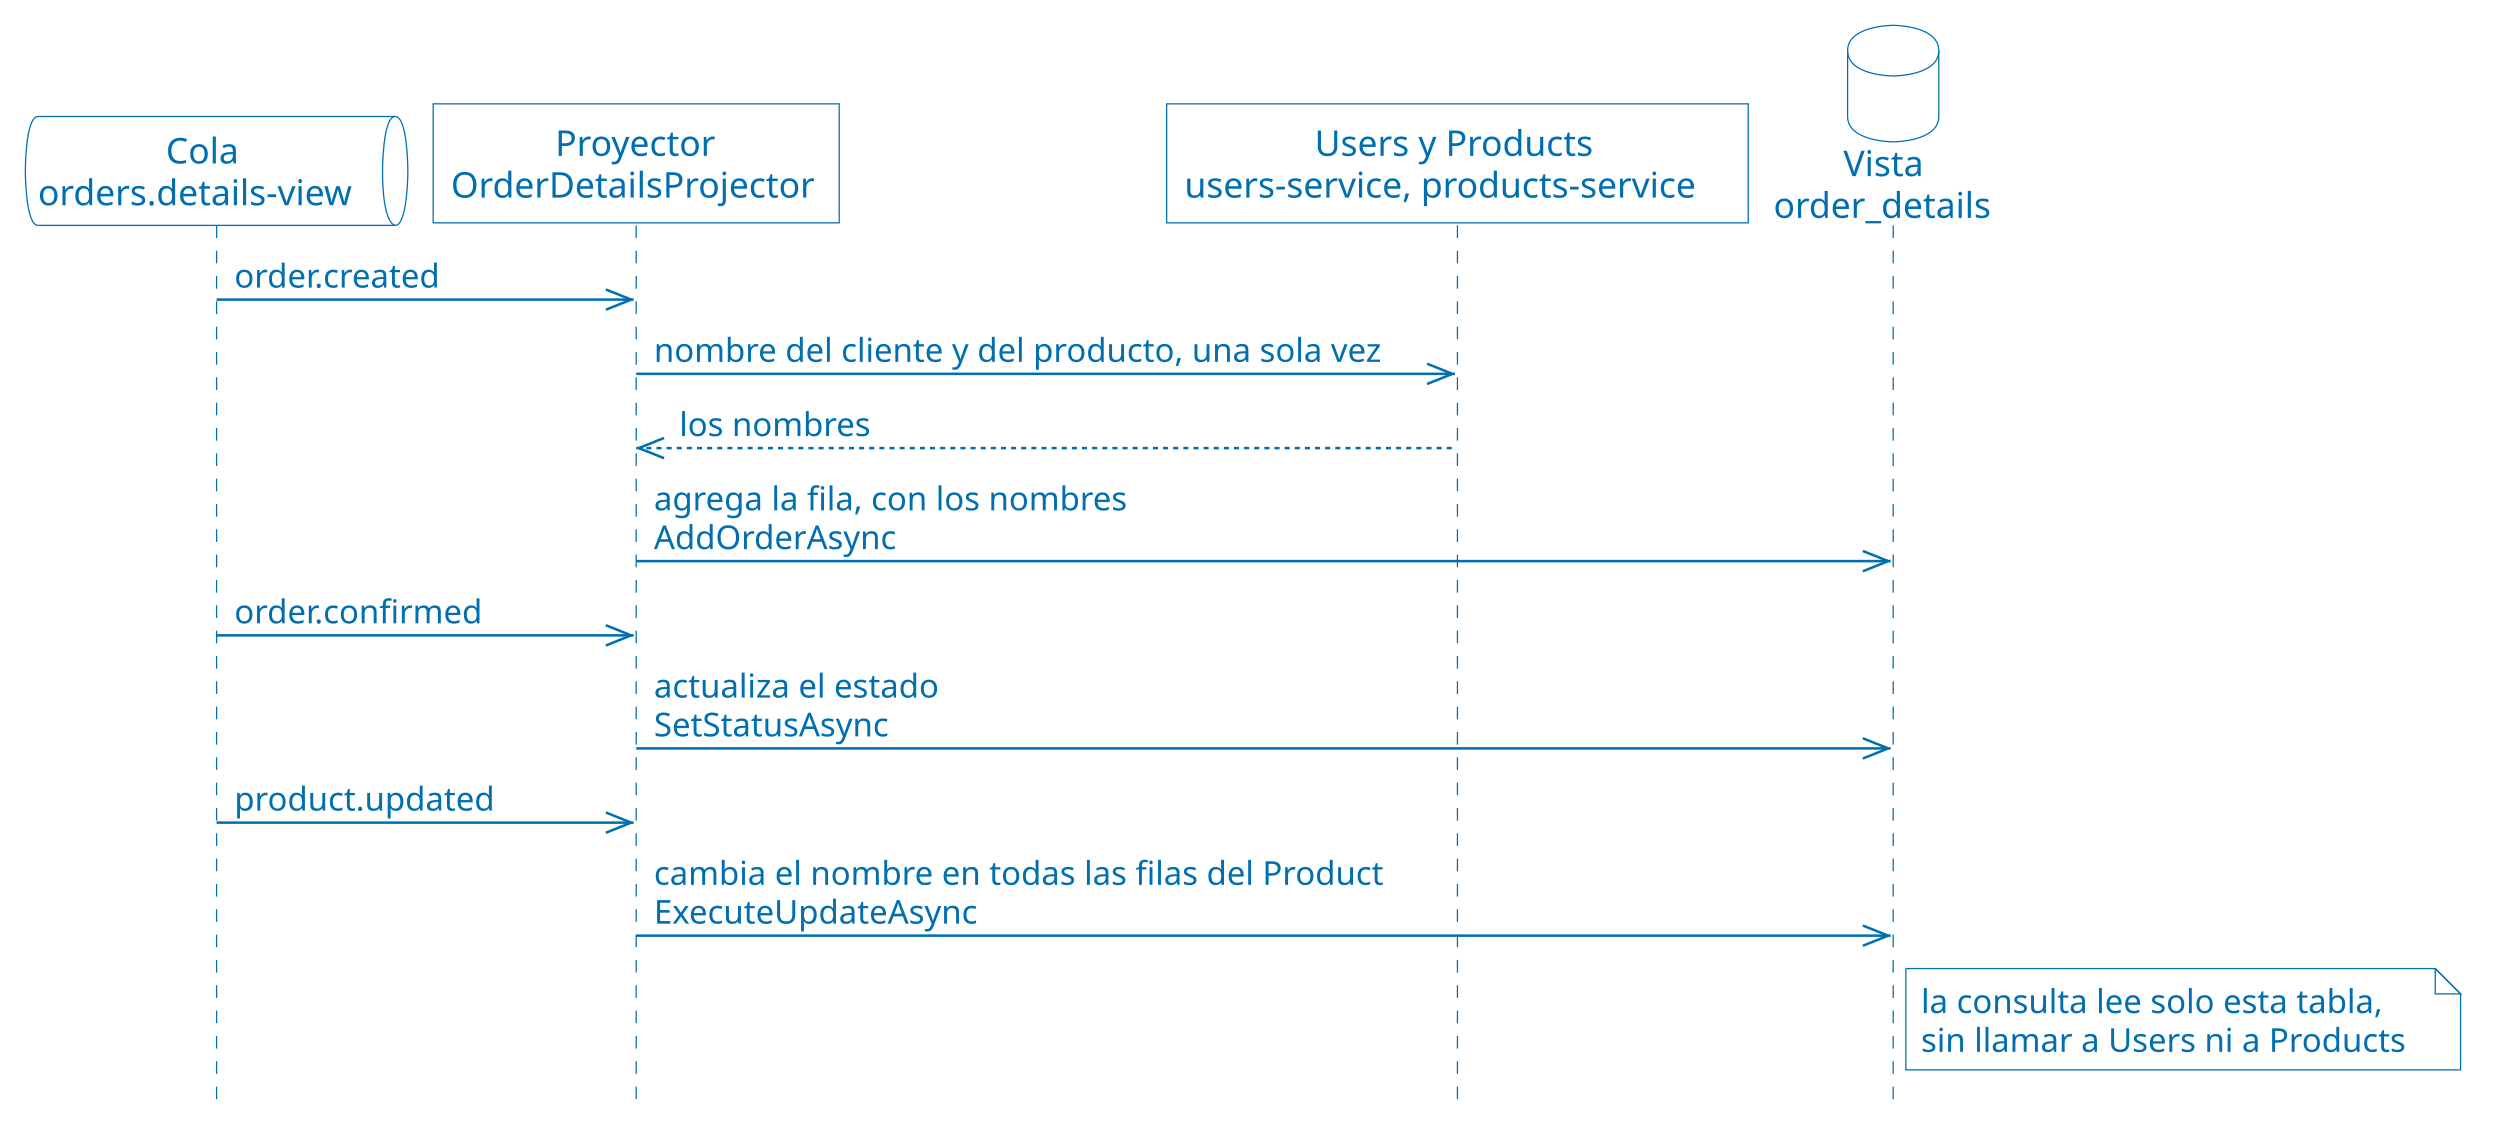
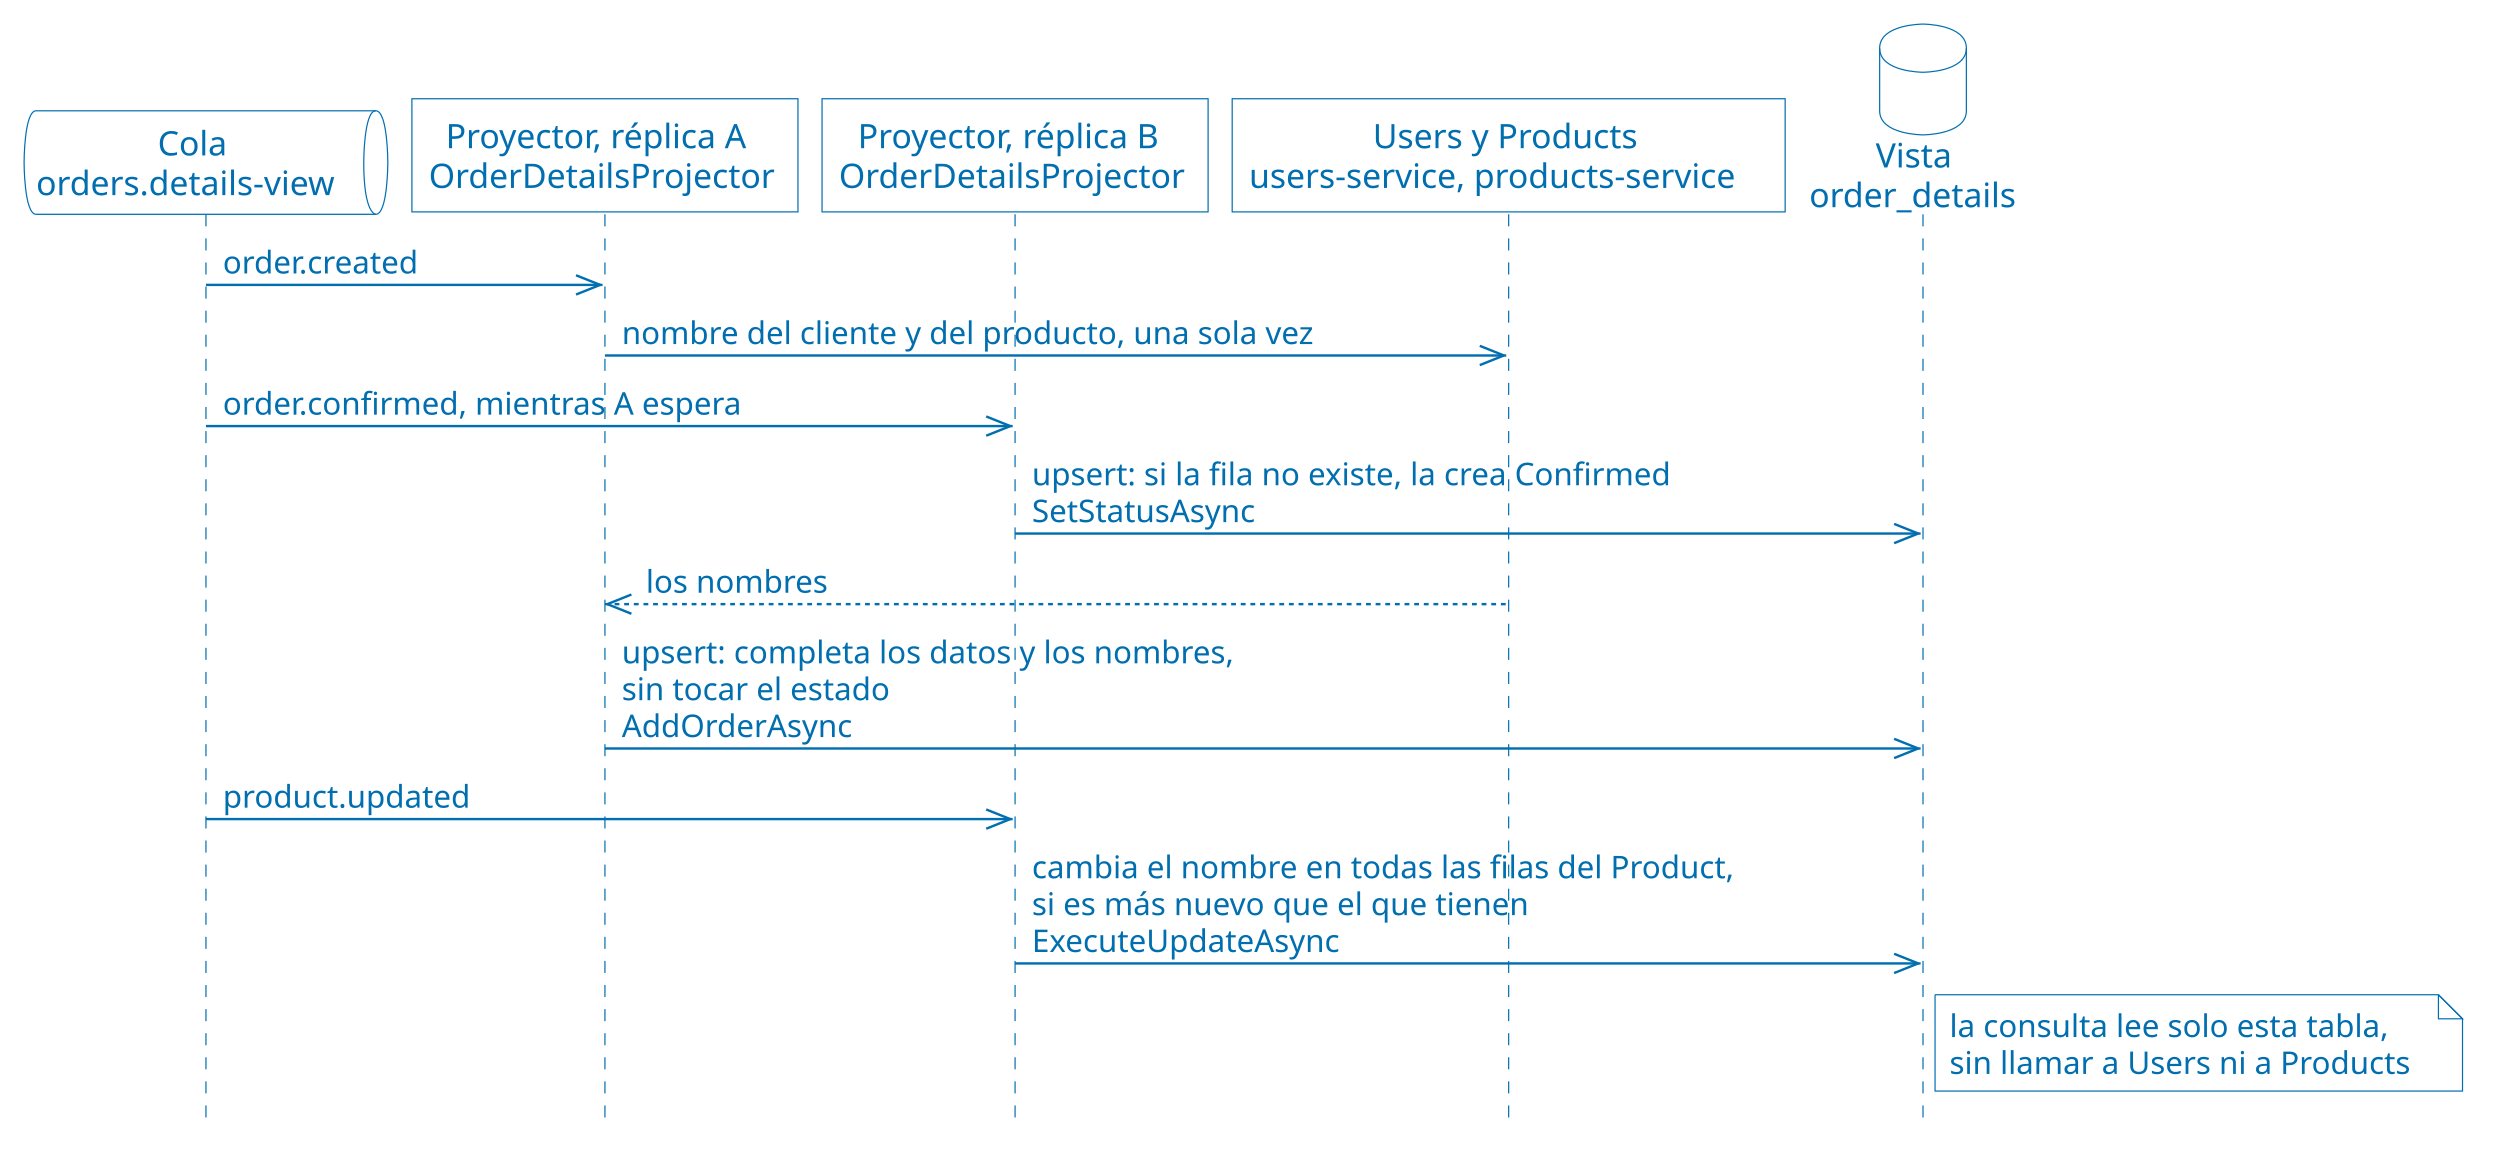
- <svg xmlns="http://www.w3.org/2000/svg" version="1.1" data-diagram-type="SEQUENCE" style="width:987px;height:449px;" width="987px" height="449px" viewBox="0 0 987 449" zoomAndPan="magnify" preserveAspectRatio="none" contentStyleType="text/css">
+ <svg xmlns="http://www.w3.org/2000/svg" version="1.1" data-diagram-type="SEQUENCE" style="width:1038px;height:479px;" width="1038px" height="479px" viewBox="0 0 1038 479" zoomAndPan="magnify" preserveAspectRatio="none" contentStyleType="text/css">
  <defs />
  <g font-family="sans-serif" lengthAdjust="spacing">
    <g class="participant-lifeline" data-qualified-name="Q" data-entity-uid="part1" id="part1-lifeline" data-source-line="3">
      <g>
-         <rect x="82.012" y="88.977" width="8" height="349.037" fill="#000" fill-opacity="0" />
-         <line x1="85.512" y1="88.977" x2="85.512" y2="438.014" style="stroke:#006EAF;stroke-width:0.5;stroke-dasharray:5,5;" />
+         <rect x="82.012" y="88.977" width="8" height="379.658" fill="#000" fill-opacity="0" />
+         <line x1="85.512" y1="88.977" x2="85.512" y2="468.635" style="stroke:#006EAF;stroke-width:0.5;stroke-dasharray:5,5;" />
      </g>
    </g>
-     <g class="participant-lifeline" data-qualified-name="PR" data-entity-uid="part2" id="part2-lifeline" data-source-line="4">
+     <g class="participant-lifeline" data-qualified-name="PA" data-entity-uid="part2" id="part2-lifeline" data-source-line="4">
      <g>
-         <rect x="247.669" y="88.977" width="8" height="349.037" fill="#000" fill-opacity="0" />
-         <line x1="251.169" y1="88.977" x2="251.169" y2="438.014" style="stroke:#006EAF;stroke-width:0.5;stroke-dasharray:5,5;" />
+         <rect x="247.669" y="88.977" width="8" height="379.658" fill="#000" fill-opacity="0" />
+         <line x1="251.169" y1="88.977" x2="251.169" y2="468.635" style="stroke:#006EAF;stroke-width:0.5;stroke-dasharray:5,5;" />
      </g>
    </g>
-     <g class="participant-lifeline" data-qualified-name="U" data-entity-uid="part3" id="part3-lifeline" data-source-line="5">
+     <g class="participant-lifeline" data-qualified-name="PB" data-entity-uid="part3" id="part3-lifeline" data-source-line="5">
      <g>
-         <rect x="571.9" y="88.977" width="8" height="349.037" fill="#000" fill-opacity="0" />
-         <line x1="575.4" y1="88.977" x2="575.4" y2="438.014" style="stroke:#006EAF;stroke-width:0.5;stroke-dasharray:5,5;" />
+         <rect x="417.958" y="88.977" width="8" height="379.658" fill="#000" fill-opacity="0" />
+         <line x1="421.458" y1="88.977" x2="421.458" y2="468.635" style="stroke:#006EAF;stroke-width:0.5;stroke-dasharray:5,5;" />
      </g>
    </g>
-     <g class="participant-lifeline" data-qualified-name="V" data-entity-uid="part4" id="part4-lifeline" data-source-line="6">
+     <g class="participant-lifeline" data-qualified-name="U" data-entity-uid="part4" id="part4-lifeline" data-source-line="6">
      <g>
-         <rect x="743.935" y="88.977" width="8" height="349.037" fill="#000" fill-opacity="0" />
-         <line x1="747.435" y1="88.977" x2="747.435" y2="438.014" style="stroke:#006EAF;stroke-width:0.5;stroke-dasharray:5,5;" />
+         <rect x="622.898" y="88.977" width="8" height="379.658" fill="#000" fill-opacity="0" />
+         <line x1="626.398" y1="88.977" x2="626.398" y2="468.635" style="stroke:#006EAF;stroke-width:0.5;stroke-dasharray:5,5;" />
+       </g>
+     </g>
+     <g class="participant-lifeline" data-qualified-name="V" data-entity-uid="part5" id="part5-lifeline" data-source-line="7">
+       <g>
+         <rect x="794.933" y="88.977" width="8" height="379.658" fill="#000" fill-opacity="0" />
+         <line x1="798.433" y1="88.977" x2="798.433" y2="468.635" style="stroke:#006EAF;stroke-width:0.5;stroke-dasharray:5,5;" />
      </g>
    </g>
    <g class="participant participant-head" data-qualified-name="Q" data-entity-uid="part1" id="part1-head" data-source-line="3">
      <path d="M15,46 L156.024,46 C161.024,46 161.024,67.488 161.024,67.488 C161.024,67.488 161.024,88.977 156.024,88.977 L15,88.977 C10,88.977 10,67.488 10,67.488 C10,67.488 10,46 15,46" style="stroke:#006EAF;stroke-width:0.5;" fill="none" />
      <path d="M156.024,46 C151.024,46 151.024,67.488 151.024,67.488 C151.024,88.977 156.024,88.977 156.024,88.977" style="stroke:#006EAF;stroke-width:0.5;" fill="none" />
      <text x="65.48" y="64.535" fill="#006EAF" font-size="14" textLength="30.064">Cola</text>
      <text x="15" y="81.023" fill="#006EAF" font-size="14" textLength="131.024">orders.details-view</text>
    </g>
-     <g class="participant participant-head" data-qualified-name="PR" data-entity-uid="part2" id="part2-head" data-source-line="4">
+     <g class="participant participant-head" data-qualified-name="PA" data-entity-uid="part2" id="part2-head" data-source-line="4">
      <rect x="171.024" y="41" width="160.289" height="46.977" fill="none" style="stroke:#006EAF;stroke-width:0.5;" />
-       <text x="219.211" y="61.535" fill="#006EAF" font-size="14" textLength="63.916">Proyector</text>
+       <text x="185.069" y="61.535" fill="#006EAF" font-size="14" textLength="132.2">Proyector, réplica A</text>
      <text x="178.024" y="78.023" fill="#006EAF" font-size="14" textLength="146.289">OrderDetailsProjector</text>
    </g>
-     <g class="participant participant-head" data-qualified-name="U" data-entity-uid="part3" id="part3-head" data-source-line="5">
-       <rect x="460.604" y="41" width="229.592" height="46.977" fill="none" style="stroke:#006EAF;stroke-width:0.5;" />
-       <text x="519.007" y="61.535" fill="#006EAF" font-size="14" textLength="112.786">Users y Products</text>
-       <text x="467.604" y="78.023" fill="#006EAF" font-size="14" textLength="215.592">users-service, products-service</text>
+     <g class="participant participant-head" data-qualified-name="PB" data-entity-uid="part3" id="part3-head" data-source-line="5">
+       <rect x="341.313" y="41" width="160.289" height="46.977" fill="none" style="stroke:#006EAF;stroke-width:0.5;" />
+       <text x="356.161" y="61.535" fill="#006EAF" font-size="14" textLength="130.594">Proyector, réplica B</text>
+       <text x="348.313" y="78.023" fill="#006EAF" font-size="14" textLength="146.289">OrderDetailsProjector</text>
    </g>
-     <g class="participant participant-head" data-qualified-name="V" data-entity-uid="part4" id="part4-head" data-source-line="6">
-       <text x="727.783" y="69.535" fill="#006EAF" font-size="14" textLength="33.305">Vista</text>
-       <text x="700.196" y="86.023" fill="#006EAF" font-size="14" textLength="88.478">order_details</text>
-       <path d="M729.435,20 C729.435,10 747.435,10 747.435,10 C747.435,10 765.435,10 765.435,20 L765.435,46 C765.435,56 747.435,56 747.435,56 C747.435,56 729.435,56 729.435,46 L729.435,20" style="stroke:#006EAF;stroke-width:0.5;" fill="none" />
-       <path d="M729.435,20 C729.435,30 747.435,30 747.435,30 C747.435,30 765.435,30 765.435,20" style="stroke:#006EAF;stroke-width:0.5;" fill="none" />
+     <g class="participant participant-head" data-qualified-name="U" data-entity-uid="part4" id="part4-head" data-source-line="6">
+       <rect x="511.603" y="41" width="229.592" height="46.977" fill="none" style="stroke:#006EAF;stroke-width:0.5;" />
+       <text x="570.005" y="61.535" fill="#006EAF" font-size="14" textLength="112.786">Users y Products</text>
+       <text x="518.603" y="78.023" fill="#006EAF" font-size="14" textLength="215.592">users-service, products-service</text>
    </g>
-     <g class="message" data-entity-1="part1" data-entity-2="part2" id="msg1" data-source-line="8">
+     <g class="participant participant-head" data-qualified-name="V" data-entity-uid="part5" id="part5-head" data-source-line="7">
+       <text x="778.781" y="69.535" fill="#006EAF" font-size="14" textLength="33.305">Vista</text>
+       <text x="751.194" y="86.023" fill="#006EAF" font-size="14" textLength="88.478">order_details</text>
+       <path d="M780.433,20 C780.433,10 798.433,10 798.433,10 C798.433,10 816.433,10 816.433,20 L816.433,46 C816.433,56 798.433,56 798.433,56 C798.433,56 780.433,56 780.433,46 L780.433,20" style="stroke:#006EAF;stroke-width:0.5;" fill="none" />
+       <path d="M780.433,20 C780.433,30 798.433,30 798.433,30 C798.433,30 816.433,30 816.433,20" style="stroke:#006EAF;stroke-width:0.5;" fill="none" />
+     </g>
+     <g class="message" data-entity-1="part1" data-entity-2="part2" id="msg1" data-source-line="9">
      <line x1="249.169" y1="118.287" x2="239.169" y2="114.287" style="stroke:#006EAF;stroke-width:1;" />
      <line x1="249.169" y1="118.287" x2="239.169" y2="122.287" style="stroke:#006EAF;stroke-width:1;" />
      <line x1="85.512" y1="118.287" x2="250.169" y2="118.287" style="stroke:#006EAF;stroke-width:1;" />
      <text x="92.512" y="113.545" fill="#006EAF" font-size="13" textLength="84.849">order.created</text>
    </g>
-     <g class="message" data-entity-1="part2" data-entity-2="part3" id="msg2" data-source-line="9">
-       <line x1="573.4" y1="147.598" x2="563.4" y2="143.598" style="stroke:#006EAF;stroke-width:1;" />
-       <line x1="573.4" y1="147.598" x2="563.4" y2="151.598" style="stroke:#006EAF;stroke-width:1;" />
-       <line x1="251.169" y1="147.598" x2="574.4" y2="147.598" style="stroke:#006EAF;stroke-width:1;" />
+     <g class="message" data-entity-1="part2" data-entity-2="part4" id="msg2" data-source-line="10">
+       <line x1="624.398" y1="147.598" x2="614.398" y2="143.598" style="stroke:#006EAF;stroke-width:1;" />
+       <line x1="624.398" y1="147.598" x2="614.398" y2="151.598" style="stroke:#006EAF;stroke-width:1;" />
+       <line x1="251.169" y1="147.598" x2="625.398" y2="147.598" style="stroke:#006EAF;stroke-width:1;" />
      <text x="258.169" y="142.855" fill="#006EAF" font-size="13" textLength="300.231">nombre del cliente y del producto, una sola vez</text>
    </g>
-     <g class="message" data-entity-1="part3" data-entity-2="part2" id="msg3" data-source-line="10">
-       <line x1="252.169" y1="176.908" x2="262.169" y2="172.908" style="stroke:#006EAF;stroke-width:1;" />
-       <line x1="252.169" y1="176.908" x2="262.169" y2="180.908" style="stroke:#006EAF;stroke-width:1;" />
-       <line x1="251.169" y1="176.908" x2="574.4" y2="176.908" style="stroke:#006EAF;stroke-width:1;stroke-dasharray:2,2;" />
-       <text x="268.169" y="172.166" fill="#006EAF" font-size="13" textLength="78.044">los nombres</text>
+     <g class="message" data-entity-1="part1" data-entity-2="part3" id="msg3" data-source-line="11">
+       <line x1="419.458" y1="176.908" x2="409.458" y2="172.908" style="stroke:#006EAF;stroke-width:1;" />
+       <line x1="419.458" y1="176.908" x2="409.458" y2="180.908" style="stroke:#006EAF;stroke-width:1;" />
+       <line x1="85.512" y1="176.908" x2="420.458" y2="176.908" style="stroke:#006EAF;stroke-width:1;" />
+       <text x="92.512" y="172.166" fill="#006EAF" font-size="13" textLength="224.701">order.confirmed, mientras A espera</text>
    </g>
-     <g class="message" data-entity-1="part2" data-entity-2="part4" id="msg4" data-source-line="11">
-       <line x1="745.435" y1="221.529" x2="735.435" y2="217.529" style="stroke:#006EAF;stroke-width:1;" />
-       <line x1="745.435" y1="221.529" x2="735.435" y2="225.529" style="stroke:#006EAF;stroke-width:1;" />
-       <line x1="251.169" y1="221.529" x2="746.435" y2="221.529" style="stroke:#006EAF;stroke-width:1;" />
-       <text x="258.169" y="201.477" fill="#006EAF" font-size="13" textLength="194.867">agrega la fila, con los nombres</text>
-       <text x="258.169" y="216.787" fill="#006EAF" font-size="13" textLength="98.611">AddOrderAsync</text>
+     <g class="message" data-entity-1="part3" data-entity-2="part5" id="msg4" data-source-line="12">
+       <line x1="796.433" y1="221.529" x2="786.433" y2="217.529" style="stroke:#006EAF;stroke-width:1;" />
+       <line x1="796.433" y1="221.529" x2="786.433" y2="225.529" style="stroke:#006EAF;stroke-width:1;" />
+       <line x1="421.458" y1="221.529" x2="797.433" y2="221.529" style="stroke:#006EAF;stroke-width:1;" />
+       <text x="428.458" y="201.477" fill="#006EAF" font-size="13" textLength="279.792">upsert: si la fila no existe, la crea Confirmed</text>
+       <text x="428.458" y="216.787" fill="#006EAF" font-size="13" textLength="94.821">SetStatusAsync</text>
    </g>
-     <g class="message" data-entity-1="part1" data-entity-2="part2" id="msg5" data-source-line="12">
-       <line x1="249.169" y1="250.84" x2="239.169" y2="246.84" style="stroke:#006EAF;stroke-width:1;" />
-       <line x1="249.169" y1="250.84" x2="239.169" y2="254.84" style="stroke:#006EAF;stroke-width:1;" />
-       <line x1="85.512" y1="250.84" x2="250.169" y2="250.84" style="stroke:#006EAF;stroke-width:1;" />
-       <text x="92.512" y="246.098" fill="#006EAF" font-size="13" textLength="102.292">order.confirmed</text>
+     <g class="message" data-entity-1="part4" data-entity-2="part2" id="msg5" data-source-line="13">
+       <line x1="252.169" y1="250.84" x2="262.169" y2="246.84" style="stroke:#006EAF;stroke-width:1;" />
+       <line x1="252.169" y1="250.84" x2="262.169" y2="254.84" style="stroke:#006EAF;stroke-width:1;" />
+       <line x1="251.169" y1="250.84" x2="625.398" y2="250.84" style="stroke:#006EAF;stroke-width:1;stroke-dasharray:2,2;" />
+       <text x="268.169" y="246.098" fill="#006EAF" font-size="13" textLength="78.044">los nombres</text>
    </g>
-     <g class="message" data-entity-1="part2" data-entity-2="part4" id="msg6" data-source-line="13">
-       <line x1="745.435" y1="295.461" x2="735.435" y2="291.461" style="stroke:#006EAF;stroke-width:1;" />
-       <line x1="745.435" y1="295.461" x2="735.435" y2="299.461" style="stroke:#006EAF;stroke-width:1;" />
-       <line x1="251.169" y1="295.461" x2="746.435" y2="295.461" style="stroke:#006EAF;stroke-width:1;" />
-       <text x="258.169" y="275.408" fill="#006EAF" font-size="13" textLength="117.4">actualiza el estado</text>
-       <text x="258.169" y="290.719" fill="#006EAF" font-size="13" textLength="94.821">SetStatusAsync</text>
+     <g class="message" data-entity-1="part2" data-entity-2="part5" id="msg6" data-source-line="14">
+       <line x1="796.433" y1="310.771" x2="786.433" y2="306.771" style="stroke:#006EAF;stroke-width:1;" />
+       <line x1="796.433" y1="310.771" x2="786.433" y2="314.771" style="stroke:#006EAF;stroke-width:1;" />
+       <line x1="251.169" y1="310.771" x2="797.433" y2="310.771" style="stroke:#006EAF;stroke-width:1;" />
+       <text x="258.169" y="275.408" fill="#006EAF" font-size="13" textLength="265.142">upsert: completa los datos y los nombres,</text>
+       <text x="258.169" y="290.719" fill="#006EAF" font-size="13" textLength="115.876">sin tocar el estado</text>
+       <text x="258.169" y="306.029" fill="#006EAF" font-size="13" textLength="98.611">AddOrderAsync</text>
    </g>
-     <g class="message" data-entity-1="part1" data-entity-2="part2" id="msg7" data-source-line="14">
-       <line x1="249.169" y1="324.771" x2="239.169" y2="320.771" style="stroke:#006EAF;stroke-width:1;" />
-       <line x1="249.169" y1="324.771" x2="239.169" y2="328.771" style="stroke:#006EAF;stroke-width:1;" />
-       <line x1="85.512" y1="324.771" x2="250.169" y2="324.771" style="stroke:#006EAF;stroke-width:1;" />
-       <text x="92.512" y="320.029" fill="#006EAF" font-size="13" textLength="105.27">product.updated</text>
+     <g class="message" data-entity-1="part1" data-entity-2="part3" id="msg7" data-source-line="15">
+       <line x1="419.458" y1="340.082" x2="409.458" y2="336.082" style="stroke:#006EAF;stroke-width:1;" />
+       <line x1="419.458" y1="340.082" x2="409.458" y2="344.082" style="stroke:#006EAF;stroke-width:1;" />
+       <line x1="85.512" y1="340.082" x2="420.458" y2="340.082" style="stroke:#006EAF;stroke-width:1;" />
+       <text x="92.512" y="335.34" fill="#006EAF" font-size="13" textLength="105.27">product.updated</text>
    </g>
-     <g class="message" data-entity-1="part2" data-entity-2="part4" id="msg8" data-source-line="15">
-       <line x1="745.435" y1="369.393" x2="735.435" y2="365.393" style="stroke:#006EAF;stroke-width:1;" />
-       <line x1="745.435" y1="369.393" x2="735.435" y2="373.393" style="stroke:#006EAF;stroke-width:1;" />
-       <line x1="251.169" y1="369.393" x2="746.435" y2="369.393" style="stroke:#006EAF;stroke-width:1;" />
-       <text x="258.169" y="349.34" fill="#006EAF" font-size="13" textLength="299.19">cambia el nombre en todas las filas del Product</text>
-       <text x="258.169" y="364.65" fill="#006EAF" font-size="13" textLength="130.863">ExecuteUpdateAsync</text>
+     <g class="message" data-entity-1="part3" data-entity-2="part5" id="msg8" data-source-line="16">
+       <line x1="796.433" y1="400.014" x2="786.433" y2="396.014" style="stroke:#006EAF;stroke-width:1;" />
+       <line x1="796.433" y1="400.014" x2="786.433" y2="404.014" style="stroke:#006EAF;stroke-width:1;" />
+       <line x1="421.458" y1="400.014" x2="797.433" y2="400.014" style="stroke:#006EAF;stroke-width:1;" />
+       <text x="428.458" y="364.65" fill="#006EAF" font-size="13" textLength="303.304">cambia el nombre en todas las filas del Product,</text>
+       <text x="428.458" y="379.961" fill="#006EAF" font-size="13" textLength="214.31">si es más nuevo que el que tienen</text>
+       <text x="428.458" y="395.271" fill="#006EAF" font-size="13" textLength="130.863">ExecuteUpdateAsync</text>
    </g>
-     <path d="M752.435,382.393 L752.435,422.393 L971.435,422.393 L971.435,392.393 L961.435,382.393 L752.435,382.393" style="stroke:#006EAF;stroke-width:0.5;" fill="none" />
-     <path d="M961.435,382.393 L961.435,392.393 L971.435,392.393 L961.435,382.393" style="stroke:#006EAF;stroke-width:0.5;" fill="none" />
-     <text x="758.435" y="399.961" fill="#006EAF" font-size="13" textLength="190.493">la consulta lee solo esta tabla,</text>
-     <text x="758.435" y="415.271" fill="#006EAF" font-size="13" textLength="198.358">sin llamar a Users ni a Products</text>
+     <path d="M803.433,413.014 L803.433,453.014 L1022.433,453.014 L1022.433,423.014 L1012.433,413.014 L803.433,413.014" style="stroke:#006EAF;stroke-width:0.5;" fill="none" />
+     <path d="M1012.433,413.014 L1012.433,423.014 L1022.433,423.014 L1012.433,413.014" style="stroke:#006EAF;stroke-width:0.5;" fill="none" />
+     <text x="809.433" y="430.582" fill="#006EAF" font-size="13" textLength="190.493">la consulta lee solo esta tabla,</text>
+     <text x="809.433" y="445.893" fill="#006EAF" font-size="13" textLength="198.358">sin llamar a Users ni a Products</text>
  </g>
</svg>
